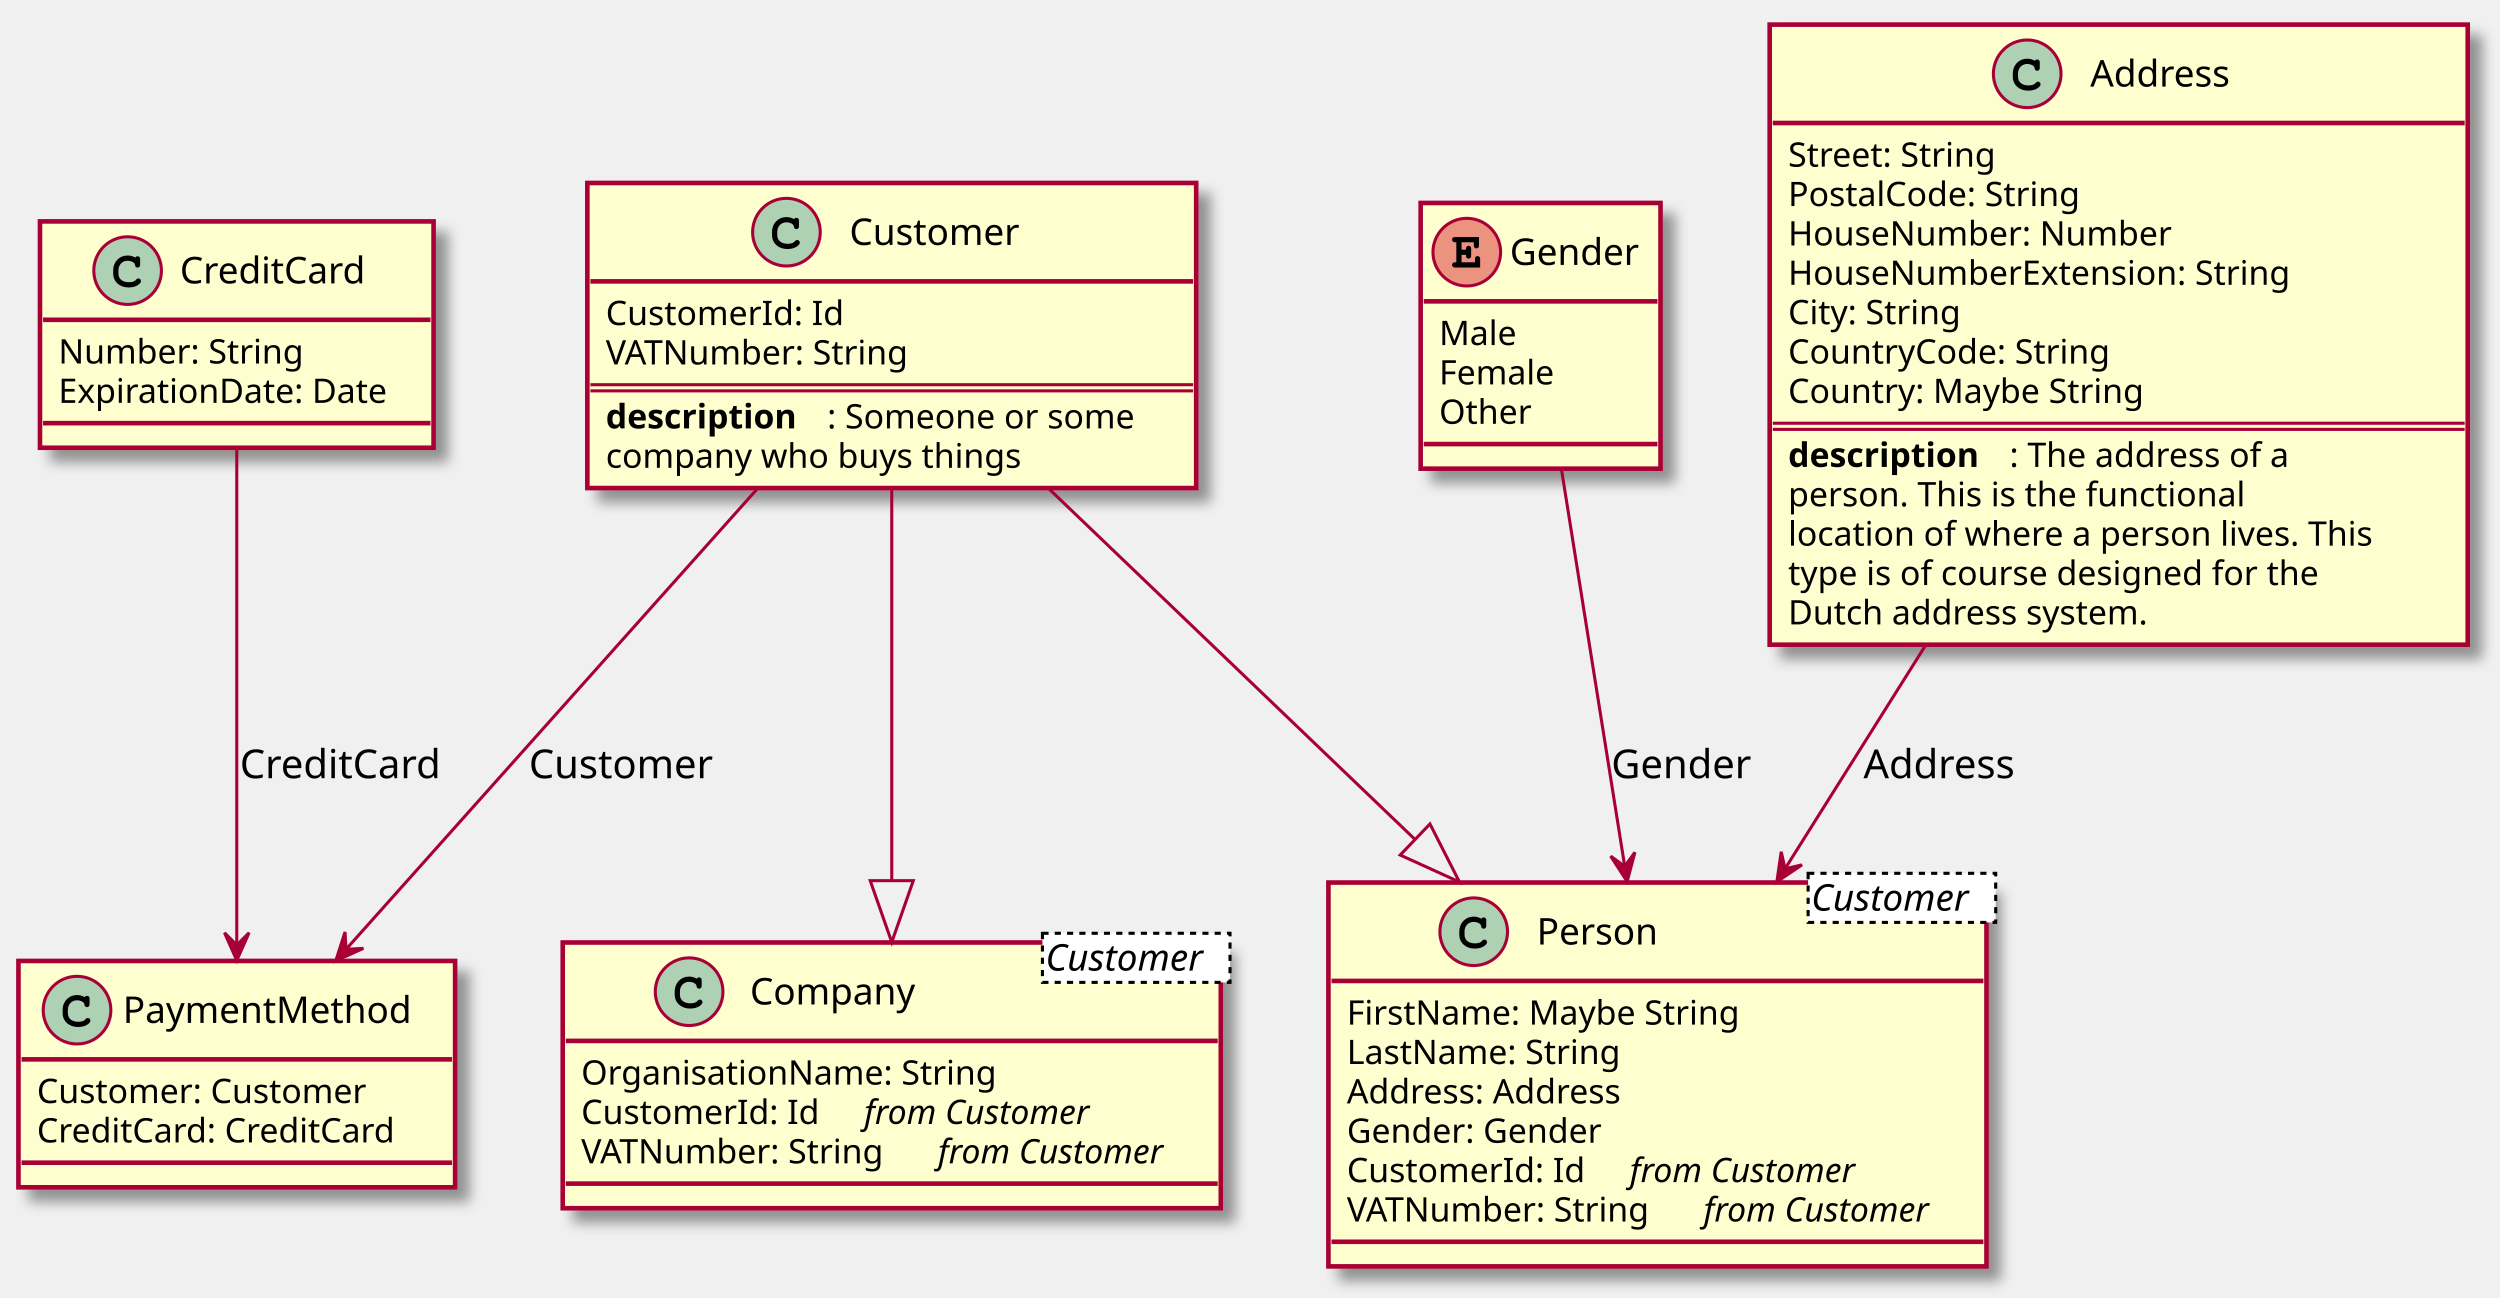
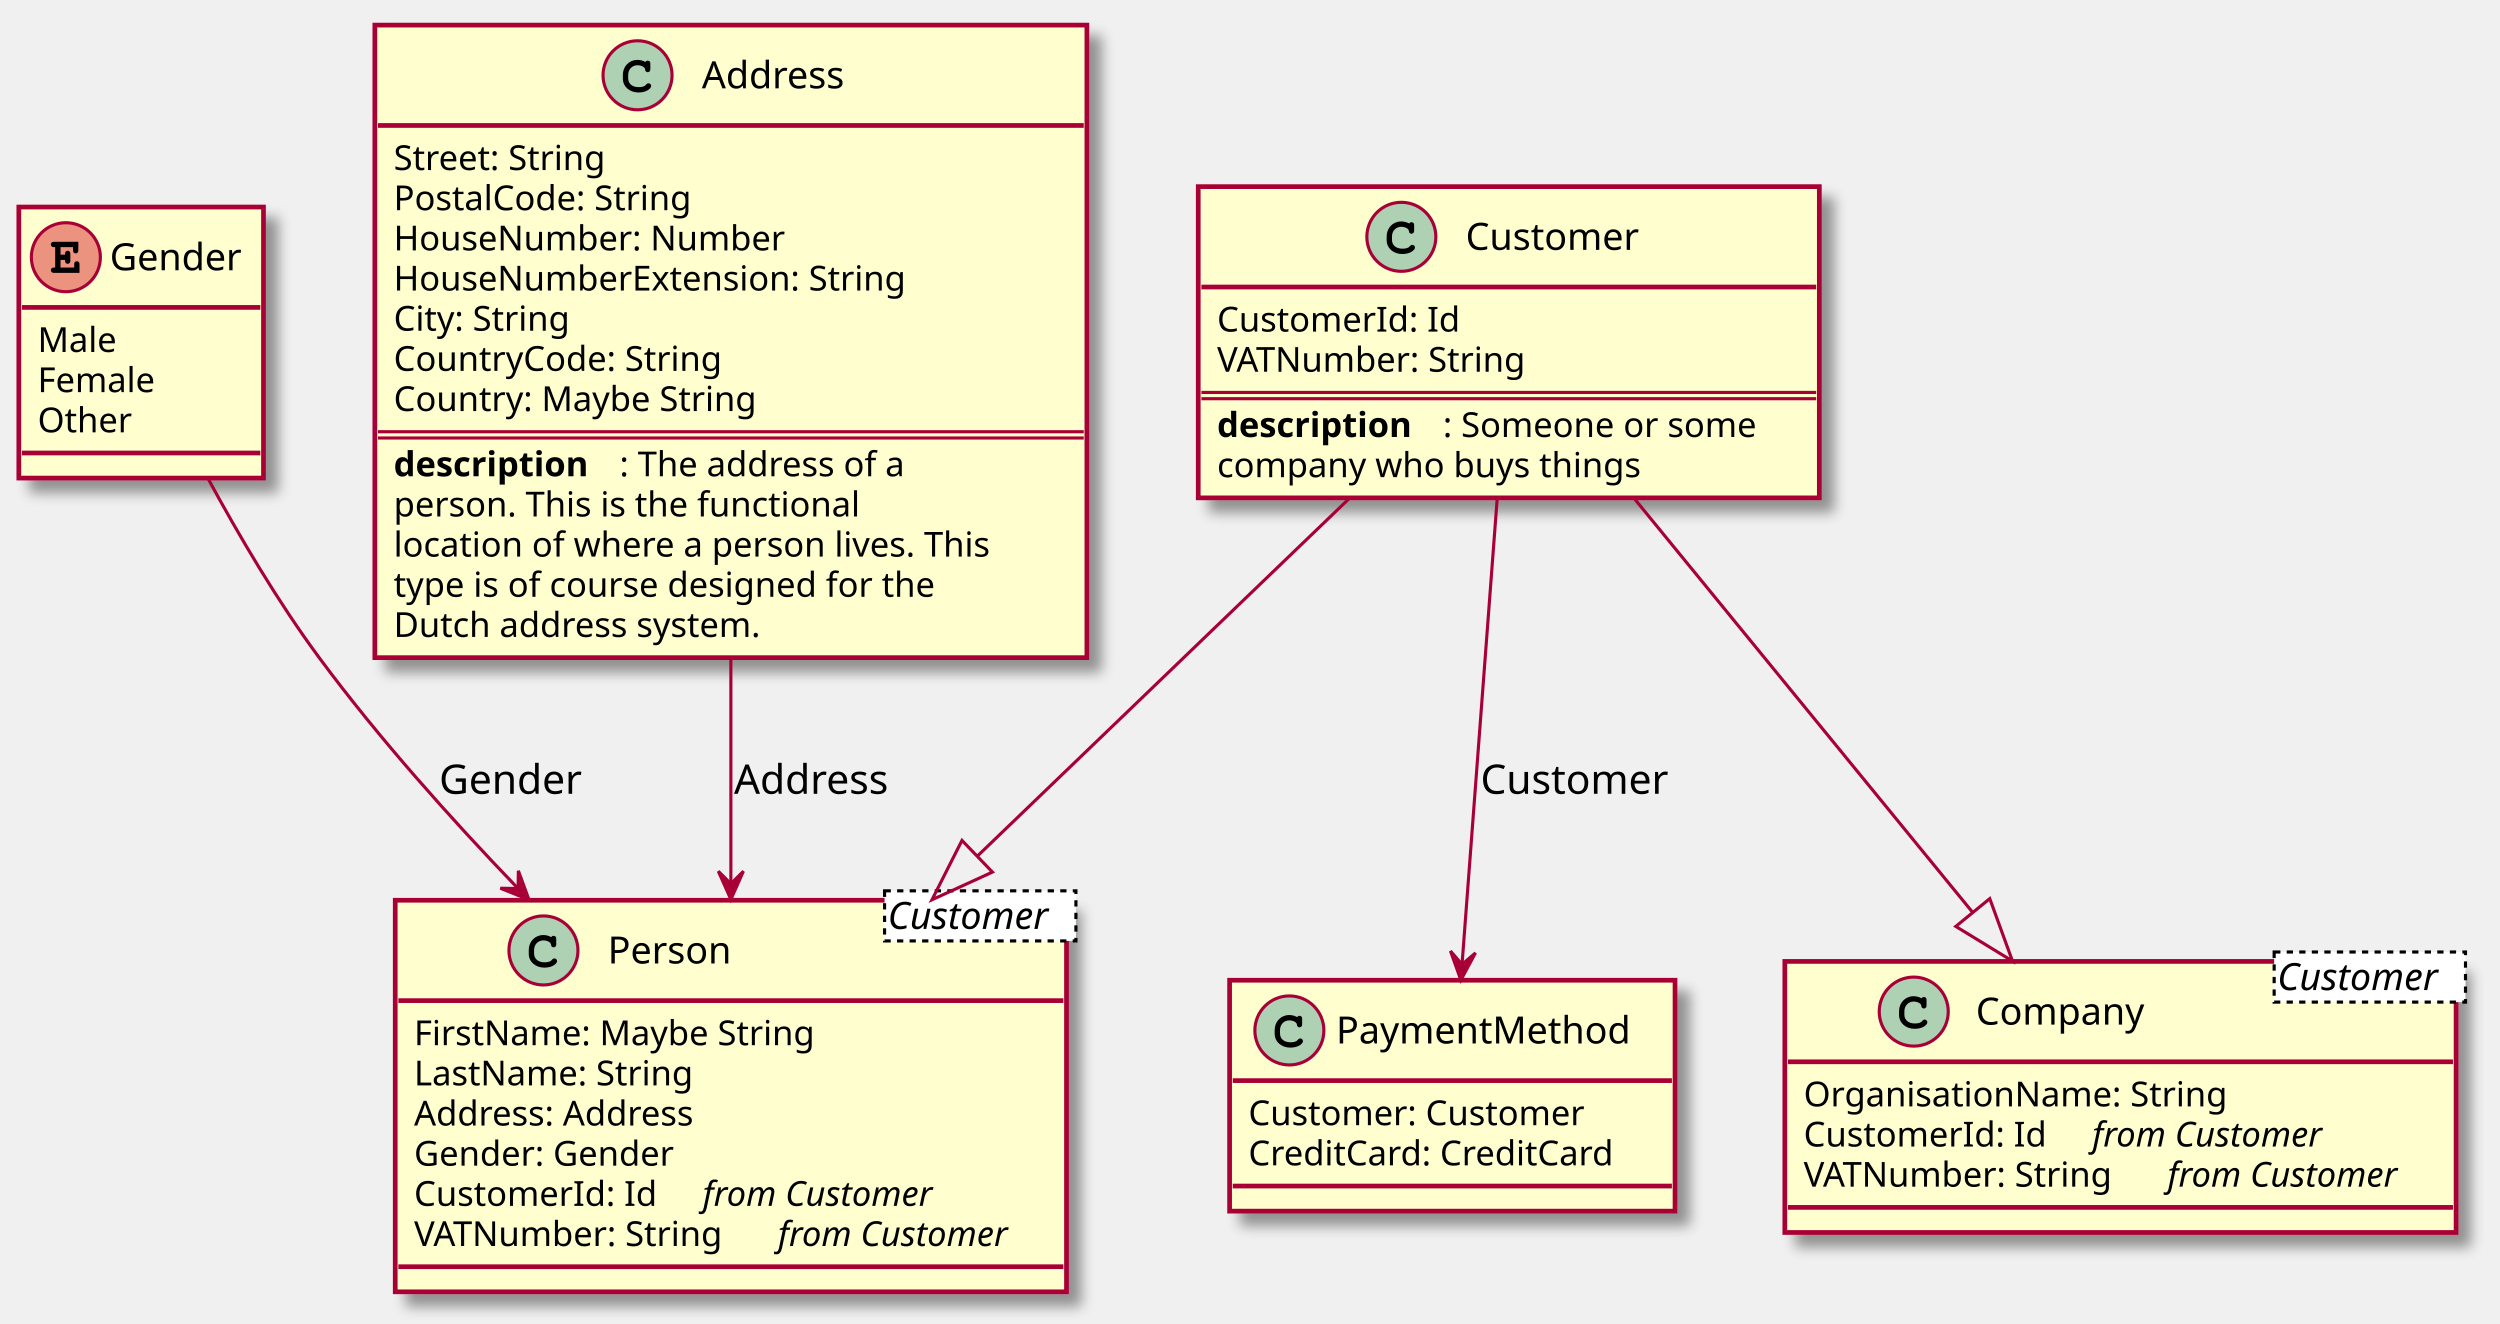
- <svg xmlns="http://www.w3.org/2000/svg" contentScriptType="application/ecmascript" contentStyleType="text/css" height="422px" preserveAspectRatio="none" style="width:813px;height:422px;" version="1.1" viewBox="0 0 813 422" width="813px" zoomAndPan="magnify">
+ <svg xmlns="http://www.w3.org/2000/svg" contentScriptType="application/ecmascript" contentStyleType="text/css" height="422px" preserveAspectRatio="none" style="width:797px;height:422px;" version="1.1" viewBox="0 0 797 422" width="797px" zoomAndPan="magnify">
  <defs>
-     <filter height="300%" id="f1x8xtgmar4hmu" width="300%" x="-1" y="-1">
+     <filter height="300%" id="fi6kofl54fwqf" width="300%" x="-1" y="-1">
      <feGaussianBlur result="blurOut" stdDeviation="2.0" />
      <feColorMatrix in="blurOut" result="blurOut2" type="matrix" values="0 0 0 0 0 0 0 0 0 0 0 0 0 0 0 0 0 0 .4 0" />
      <feOffset dx="4.0" dy="4.0" in="blurOut2" result="blurOut3" />
      <feBlend in="SourceGraphic" in2="blurOut3" mode="normal" />
    </filter>
  </defs>
  <g>
-     <rect fill="#FEFECE" filter="url(#f1x8xtgmar4hmu)" height="73.609" id="CreditCard" style="stroke: #A80036; stroke-width: 1.5;" width="128" x="13" y="72" />
-     <ellipse cx="41.5" cy="88" fill="#ADD1B2" rx="11" ry="11" style="stroke: #A80036; stroke-width: 1.0;" />
-     <path d="M43.844,83.672 L44.016,83.75 C44.234,83.438 44.438,83.344 44.734,83.344 C45.031,83.344 45.312,83.484 45.469,83.75 C45.562,83.906 45.578,84.031 45.578,84.469 L45.578,85.891 C45.578,86.312 45.547,86.5 45.438,86.656 C45.266,86.875 45,87.016 44.734,87.016 C44.516,87.016 44.281,86.906 44.141,86.766 C44,86.641 43.969,86.516 43.906,86.109 C43.812,85.703 43.641,85.484 43.156,85.203 C42.688,84.953 42.078,84.797 41.5,84.797 C39.766,84.797 38.516,86.109 38.516,87.891 L38.516,88.984 C38.516,90.688 39.812,91.781 41.859,91.781 C42.625,91.781 43.312,91.656 43.734,91.391 C43.922,91.297 43.922,91.297 44.375,90.812 C44.562,90.625 44.766,90.547 44.984,90.547 C45.453,90.547 45.844,90.938 45.844,91.391 C45.844,91.781 45.516,92.234 44.938,92.641 C44.188,93.188 43.031,93.484 41.812,93.484 C38.922,93.484 36.812,91.594 36.812,89.016 L36.812,87.891 C36.812,85.172 38.812,83.094 41.438,83.094 C42.312,83.094 42.906,83.234 43.844,83.672 Z " />
-     <text fill="#000000" font-family="sans-serif" font-size="12" lengthAdjust="spacingAndGlyphs" textLength="66" x="58.5" y="92.154">CreditCard</text>
-     <line style="stroke: #A80036; stroke-width: 1.5;" x1="14" x2="140" y1="104" y2="104" />
-     <text fill="#000000" font-family="sans-serif" font-size="11" lengthAdjust="spacingAndGlyphs" textLength="87" x="19" y="118.21">Number: String</text>
-     <text fill="#000000" font-family="sans-serif" font-size="11" lengthAdjust="spacingAndGlyphs" textLength="116" x="19" y="131.015">ExpirationDate: Date</text>
-     <line style="stroke: #A80036; stroke-width: 1.5;" x1="14" x2="140" y1="137.609" y2="137.609" />
-     <rect fill="#FEFECE" filter="url(#f1x8xtgmar4hmu)" height="86.414" id="Gender" style="stroke: #A80036; stroke-width: 1.5;" width="78" x="462" y="66" />
-     <ellipse cx="477" cy="82" fill="#EB937F" rx="11" ry="11" style="stroke: #A80036; stroke-width: 1.0;" />
-     <path d="M475.297,82.875 L475.297,85.297 L479.656,85.297 L479.656,84.422 C479.656,83.938 479.688,83.797 479.797,83.641 C479.969,83.391 480.234,83.281 480.5,83.281 C480.781,83.281 481.062,83.438 481.234,83.688 C481.312,83.844 481.344,83.984 481.344,84.422 L481.344,87 L473.344,87 C472.953,87 472.719,86.953 472.578,86.828 C472.359,86.672 472.219,86.422 472.219,86.156 C472.219,85.859 472.375,85.594 472.625,85.422 C472.781,85.312 472.938,85.297 473.344,85.297 L473.594,85.297 L473.594,78.781 L473.344,78.781 C472.922,78.781 472.734,78.75 472.578,78.641 C472.359,78.469 472.219,78.219 472.219,77.938 C472.219,77.656 472.375,77.359 472.625,77.203 C472.781,77.109 472.906,77.094 473.344,77.094 L480.969,77.094 L480.969,79.641 C480.969,80.109 480.938,80.25 480.828,80.422 C480.656,80.641 480.391,80.781 480.125,80.781 C479.844,80.781 479.562,80.625 479.391,80.375 C479.312,80.219 479.281,80.047 479.281,79.641 L479.281,78.781 L475.297,78.781 L475.297,81.188 L476.75,81.188 L476.75,81.062 C476.75,80.609 476.781,80.453 476.891,80.281 C477.062,80.062 477.328,79.922 477.578,79.922 C478.031,79.922 478.344,80.234 478.406,80.703 C478.422,80.859 478.422,80.906 478.422,81.062 L478.422,82.984 C478.422,83.438 478.391,83.594 478.266,83.75 C478.109,83.969 477.844,84.109 477.594,84.109 C477.297,84.109 477.016,83.953 476.859,83.703 C476.781,83.547 476.75,83.391 476.75,82.984 L476.75,82.875 Z " />
-     <text fill="#000000" font-family="sans-serif" font-size="12" lengthAdjust="spacingAndGlyphs" textLength="46" x="491" y="86.154">Gender</text>
-     <line style="stroke: #A80036; stroke-width: 1.5;" x1="463" x2="539" y1="98" y2="98" />
-     <text fill="#000000" font-family="sans-serif" font-size="11" lengthAdjust="spacingAndGlyphs" textLength="26" x="468" y="112.21">Male</text>
-     <text fill="#000000" font-family="sans-serif" font-size="11" lengthAdjust="spacingAndGlyphs" textLength="41" x="468" y="125.015">Female</text>
-     <text fill="#000000" font-family="sans-serif" font-size="11" lengthAdjust="spacingAndGlyphs" textLength="32" x="468" y="137.82">Other</text>
-     <line style="stroke: #A80036; stroke-width: 1.5;" x1="463" x2="539" y1="144.414" y2="144.414" />
-     <rect fill="#FEFECE" filter="url(#f1x8xtgmar4hmu)" height="201.656" id="Address" style="stroke: #A80036; stroke-width: 1.5;" width="227" x="575.5" y="8" />
-     <ellipse cx="659.25" cy="24" fill="#ADD1B2" rx="11" ry="11" style="stroke: #A80036; stroke-width: 1.0;" />
-     <path d="M661.594,19.672 L661.766,19.75 C661.984,19.438 662.188,19.344 662.484,19.344 C662.781,19.344 663.062,19.484 663.219,19.75 C663.312,19.906 663.328,20.031 663.328,20.469 L663.328,21.891 C663.328,22.312 663.297,22.5 663.188,22.656 C663.016,22.875 662.75,23.016 662.484,23.016 C662.266,23.016 662.031,22.906 661.891,22.766 C661.75,22.641 661.719,22.516 661.656,22.109 C661.562,21.703 661.391,21.484 660.906,21.203 C660.438,20.953 659.828,20.797 659.25,20.797 C657.516,20.797 656.266,22.109 656.266,23.891 L656.266,24.984 C656.266,26.688 657.562,27.781 659.609,27.781 C660.375,27.781 661.062,27.656 661.484,27.391 C661.672,27.297 661.672,27.297 662.125,26.812 C662.312,26.625 662.516,26.547 662.734,26.547 C663.203,26.547 663.594,26.938 663.594,27.391 C663.594,27.781 663.266,28.234 662.688,28.641 C661.938,29.188 660.781,29.484 659.562,29.484 C656.672,29.484 654.562,27.594 654.562,25.016 L654.562,23.891 C654.562,21.172 656.562,19.094 659.188,19.094 C660.062,19.094 660.656,19.234 661.594,19.672 Z " />
-     <text fill="#000000" font-family="sans-serif" font-size="12" lengthAdjust="spacingAndGlyphs" textLength="51" x="679.75" y="28.154">Address</text>
-     <line style="stroke: #A80036; stroke-width: 1.5;" x1="576.5" x2="801.5" y1="40" y2="40" />
-     <text fill="#000000" font-family="sans-serif" font-size="11" lengthAdjust="spacingAndGlyphs" textLength="77" x="581.5" y="54.21">Street: String</text>
-     <text fill="#000000" font-family="sans-serif" font-size="11" lengthAdjust="spacingAndGlyphs" textLength="106" x="581.5" y="67.015">PostalCode: String</text>
-     <text fill="#000000" font-family="sans-serif" font-size="11" lengthAdjust="spacingAndGlyphs" textLength="134" x="581.5" y="79.82">HouseNumber: Number</text>
-     <text fill="#000000" font-family="sans-serif" font-size="11" lengthAdjust="spacingAndGlyphs" textLength="178" x="581.5" y="92.624">HouseNumberExtension: String</text>
-     <text fill="#000000" font-family="sans-serif" font-size="11" lengthAdjust="spacingAndGlyphs" textLength="63" x="581.5" y="105.429">City: String</text>
-     <text fill="#000000" font-family="sans-serif" font-size="11" lengthAdjust="spacingAndGlyphs" textLength="115" x="581.5" y="118.234">CountryCode: String</text>
-     <text fill="#000000" font-family="sans-serif" font-size="11" lengthAdjust="spacingAndGlyphs" textLength="126" x="581.5" y="131.039">Country: Maybe String</text>
-     <line style="stroke: #A80036; stroke-width: 1.0;" x1="576.5" x2="801.5" y1="137.633" y2="137.633" />
-     <line style="stroke: #A80036; stroke-width: 1.0;" x1="576.5" x2="801.5" y1="139.633" y2="139.633" />
-     <text fill="#000000" font-family="sans-serif" font-size="11" font-weight="bold" lengthAdjust="spacingAndGlyphs" textLength="72" x="581.5" y="151.843">description</text>
-     <text fill="#000000" font-family="sans-serif" font-size="11" lengthAdjust="spacingAndGlyphs" textLength="106" x="653.5" y="151.843">: The address of a</text>
-     <text fill="#000000" font-family="sans-serif" font-size="11" lengthAdjust="spacingAndGlyphs" textLength="167" x="581.5" y="164.648">person. This is the functional</text>
-     <text fill="#000000" font-family="sans-serif" font-size="11" lengthAdjust="spacingAndGlyphs" textLength="215" x="581.5" y="177.453">location of where a person lives. This</text>
-     <text fill="#000000" font-family="sans-serif" font-size="11" lengthAdjust="spacingAndGlyphs" textLength="194" x="581.5" y="190.257">type is of course designed for the</text>
-     <text fill="#000000" font-family="sans-serif" font-size="11" lengthAdjust="spacingAndGlyphs" textLength="133" x="581.5" y="203.062">Dutch address system.</text>
-     <rect fill="#FEFECE" filter="url(#f1x8xtgmar4hmu)" height="124.828" id="Person" style="stroke: #A80036; stroke-width: 1.5;" width="214" x="432" y="287" />
-     <ellipse cx="479.25" cy="303" fill="#ADD1B2" rx="11" ry="11" style="stroke: #A80036; stroke-width: 1.0;" />
-     <path d="M481.594,298.672 L481.766,298.75 C481.984,298.438 482.188,298.344 482.484,298.344 C482.781,298.344 483.062,298.484 483.219,298.75 C483.312,298.906 483.328,299.031 483.328,299.469 L483.328,300.891 C483.328,301.312 483.297,301.5 483.188,301.656 C483.016,301.875 482.75,302.016 482.484,302.016 C482.266,302.016 482.031,301.906 481.891,301.766 C481.75,301.641 481.719,301.516 481.656,301.109 C481.562,300.703 481.391,300.484 480.906,300.203 C480.438,299.953 479.828,299.797 479.25,299.797 C477.516,299.797 476.266,301.109 476.266,302.891 L476.266,303.984 C476.266,305.688 477.562,306.781 479.609,306.781 C480.375,306.781 481.062,306.656 481.484,306.391 C481.672,306.297 481.672,306.297 482.125,305.812 C482.312,305.625 482.516,305.547 482.734,305.547 C483.203,305.547 483.594,305.938 483.594,306.391 C483.594,306.781 483.266,307.234 482.688,307.641 C481.938,308.188 480.781,308.484 479.562,308.484 C476.672,308.484 474.562,306.594 474.562,304.016 L474.562,302.891 C474.562,300.172 476.562,298.094 479.188,298.094 C480.062,298.094 480.656,298.234 481.594,298.672 Z " />
-     <text fill="#000000" font-family="sans-serif" font-size="12" lengthAdjust="spacingAndGlyphs" textLength="44" x="499.75" y="307.154">Person</text>
-     <rect fill="#FFFFFF" height="15.969" style="stroke: #000000; stroke-width: 1.0; stroke-dasharray: 2.0,2.0;" width="61" x="588" y="284" />
-     <text fill="#000000" font-family="sans-serif" font-size="12" font-style="italic" lengthAdjust="spacingAndGlyphs" textLength="59" x="589" y="296.139">Customer</text>
-     <line style="stroke: #A80036; stroke-width: 1.5;" x1="433" x2="645" y1="319" y2="319" />
-     <text fill="#000000" font-family="sans-serif" font-size="11" lengthAdjust="spacingAndGlyphs" textLength="140" x="438" y="333.21">FirstName: Maybe String</text>
-     <text fill="#000000" font-family="sans-serif" font-size="11" lengthAdjust="spacingAndGlyphs" textLength="99" x="438" y="346.015">LastName: String</text>
-     <text fill="#000000" font-family="sans-serif" font-size="11" lengthAdjust="spacingAndGlyphs" textLength="102" x="438" y="358.82">Address: Address</text>
-     <text fill="#000000" font-family="sans-serif" font-size="11" lengthAdjust="spacingAndGlyphs" textLength="92" x="438" y="371.625">Gender: Gender</text>
-     <text fill="#000000" font-family="sans-serif" font-size="11" lengthAdjust="spacingAndGlyphs" textLength="84" x="438" y="384.429">CustomerId: Id</text>
-     <text fill="#000000" font-family="sans-serif" font-size="11" font-style="italic" lengthAdjust="spacingAndGlyphs" textLength="86" x="530" y="384.429">from Customer</text>
-     <text fill="#000000" font-family="sans-serif" font-size="11" lengthAdjust="spacingAndGlyphs" textLength="108" x="438" y="397.234">VATNumber: String</text>
-     <text fill="#000000" font-family="sans-serif" font-size="11" font-style="italic" lengthAdjust="spacingAndGlyphs" textLength="86" x="554" y="397.234">from Customer</text>
-     <line style="stroke: #A80036; stroke-width: 1.5;" x1="433" x2="645" y1="403.828" y2="403.828" />
-     <rect fill="#FEFECE" filter="url(#f1x8xtgmar4hmu)" height="99.219" id="Customer" style="stroke: #A80036; stroke-width: 1.5;" width="198" x="191" y="59.5" />
-     <ellipse cx="255.75" cy="75.5" fill="#ADD1B2" rx="11" ry="11" style="stroke: #A80036; stroke-width: 1.0;" />
-     <path d="M258.094,71.172 L258.266,71.25 C258.484,70.938 258.688,70.844 258.984,70.844 C259.281,70.844 259.562,70.984 259.719,71.25 C259.812,71.406 259.828,71.531 259.828,71.969 L259.828,73.391 C259.828,73.812 259.797,74 259.688,74.156 C259.516,74.375 259.25,74.516 258.984,74.516 C258.766,74.516 258.531,74.406 258.391,74.266 C258.25,74.141 258.219,74.016 258.156,73.609 C258.062,73.203 257.891,72.984 257.406,72.703 C256.938,72.453 256.328,72.297 255.75,72.297 C254.016,72.297 252.766,73.609 252.766,75.391 L252.766,76.484 C252.766,78.188 254.062,79.281 256.109,79.281 C256.875,79.281 257.562,79.156 257.984,78.891 C258.172,78.797 258.172,78.797 258.625,78.312 C258.812,78.125 259.016,78.047 259.234,78.047 C259.703,78.047 260.094,78.438 260.094,78.891 C260.094,79.281 259.766,79.734 259.188,80.141 C258.438,80.688 257.281,80.984 256.062,80.984 C253.172,80.984 251.062,79.094 251.062,76.516 L251.062,75.391 C251.062,72.672 253.062,70.594 255.688,70.594 C256.562,70.594 257.156,70.734 258.094,71.172 Z " />
-     <text fill="#000000" font-family="sans-serif" font-size="12" lengthAdjust="spacingAndGlyphs" textLength="60" x="276.25" y="79.654">Customer</text>
-     <line style="stroke: #A80036; stroke-width: 1.5;" x1="192" x2="388" y1="91.5" y2="91.5" />
-     <text fill="#000000" font-family="sans-serif" font-size="11" lengthAdjust="spacingAndGlyphs" textLength="84" x="197" y="105.71">CustomerId: Id</text>
-     <text fill="#000000" font-family="sans-serif" font-size="11" lengthAdjust="spacingAndGlyphs" textLength="108" x="197" y="118.515">VATNumber: String</text>
-     <line style="stroke: #A80036; stroke-width: 1.0;" x1="192" x2="388" y1="125.109" y2="125.109" />
-     <line style="stroke: #A80036; stroke-width: 1.0;" x1="192" x2="388" y1="127.109" y2="127.109" />
-     <text fill="#000000" font-family="sans-serif" font-size="11" font-weight="bold" lengthAdjust="spacingAndGlyphs" textLength="72" x="197" y="139.32">description</text>
-     <text fill="#000000" font-family="sans-serif" font-size="11" lengthAdjust="spacingAndGlyphs" textLength="114" x="269" y="139.32">: Someone or some</text>
-     <text fill="#000000" font-family="sans-serif" font-size="11" lengthAdjust="spacingAndGlyphs" textLength="148" x="197" y="152.125">company who buys things</text>
-     <rect fill="#FEFECE" filter="url(#f1x8xtgmar4hmu)" height="73.609" id="PaymentMethod" style="stroke: #A80036; stroke-width: 1.5;" width="142" x="6" y="312.5" />
-     <ellipse cx="25.05" cy="328.5" fill="#ADD1B2" rx="11" ry="11" style="stroke: #A80036; stroke-width: 1.0;" />
-     <path d="M27.394,324.172 L27.566,324.25 C27.784,323.938 27.988,323.844 28.284,323.844 C28.581,323.844 28.863,323.984 29.019,324.25 C29.113,324.406 29.128,324.531 29.128,324.969 L29.128,326.391 C29.128,326.812 29.097,327 28.988,327.156 C28.816,327.375 28.55,327.516 28.284,327.516 C28.066,327.516 27.831,327.406 27.691,327.266 C27.55,327.141 27.519,327.016 27.456,326.609 C27.363,326.203 27.191,325.984 26.706,325.703 C26.238,325.453 25.628,325.297 25.05,325.297 C23.316,325.297 22.066,326.609 22.066,328.391 L22.066,329.484 C22.066,331.188 23.363,332.281 25.409,332.281 C26.175,332.281 26.863,332.156 27.284,331.891 C27.472,331.797 27.472,331.797 27.925,331.312 C28.113,331.125 28.316,331.047 28.534,331.047 C29.003,331.047 29.394,331.438 29.394,331.891 C29.394,332.281 29.066,332.734 28.488,333.141 C27.738,333.688 26.581,333.984 25.363,333.984 C22.472,333.984 20.363,332.094 20.363,329.516 L20.363,328.391 C20.363,325.672 22.363,323.594 24.988,323.594 C25.863,323.594 26.456,323.734 27.394,324.172 Z " />
-     <text fill="#000000" font-family="sans-serif" font-size="12" lengthAdjust="spacingAndGlyphs" textLength="101" x="39.95" y="332.654">PaymentMethod</text>
-     <line style="stroke: #A80036; stroke-width: 1.5;" x1="7" x2="147" y1="344.5" y2="344.5" />
-     <text fill="#000000" font-family="sans-serif" font-size="11" lengthAdjust="spacingAndGlyphs" textLength="120" x="12" y="358.71">Customer: Customer</text>
-     <text fill="#000000" font-family="sans-serif" font-size="11" lengthAdjust="spacingAndGlyphs" textLength="130" x="12" y="371.515">CreditCard: CreditCard</text>
-     <line style="stroke: #A80036; stroke-width: 1.5;" x1="7" x2="147" y1="378.109" y2="378.109" />
-     <rect fill="#FEFECE" filter="url(#f1x8xtgmar4hmu)" height="86.414" id="Company" style="stroke: #A80036; stroke-width: 1.5;" width="214" x="183" y="306.5" />
-     <ellipse cx="224.1" cy="322.5" fill="#ADD1B2" rx="11" ry="11" style="stroke: #A80036; stroke-width: 1.0;" />
-     <path d="M226.444,318.172 L226.616,318.25 C226.834,317.938 227.037,317.844 227.334,317.844 C227.631,317.844 227.912,317.984 228.069,318.25 C228.162,318.406 228.178,318.531 228.178,318.969 L228.178,320.391 C228.178,320.812 228.147,321 228.037,321.156 C227.866,321.375 227.6,321.516 227.334,321.516 C227.116,321.516 226.881,321.406 226.741,321.266 C226.6,321.141 226.569,321.016 226.506,320.609 C226.412,320.203 226.241,319.984 225.756,319.703 C225.287,319.453 224.678,319.297 224.1,319.297 C222.366,319.297 221.116,320.609 221.116,322.391 L221.116,323.484 C221.116,325.188 222.412,326.281 224.459,326.281 C225.225,326.281 225.912,326.156 226.334,325.891 C226.522,325.797 226.522,325.797 226.975,325.312 C227.162,325.125 227.366,325.047 227.584,325.047 C228.053,325.047 228.444,325.438 228.444,325.891 C228.444,326.281 228.116,326.734 227.537,327.141 C226.787,327.688 225.631,327.984 224.412,327.984 C221.522,327.984 219.412,326.094 219.412,323.516 L219.412,322.391 C219.412,319.672 221.412,317.594 224.037,317.594 C224.912,317.594 225.506,317.734 226.444,318.172 Z " />
-     <text fill="#000000" font-family="sans-serif" font-size="12" lengthAdjust="spacingAndGlyphs" textLength="57" x="243.9" y="326.654">Company</text>
-     <rect fill="#FFFFFF" height="15.969" style="stroke: #000000; stroke-width: 1.0; stroke-dasharray: 2.0,2.0;" width="61" x="339" y="303.5" />
-     <text fill="#000000" font-family="sans-serif" font-size="12" font-style="italic" lengthAdjust="spacingAndGlyphs" textLength="59" x="340" y="315.639">Customer</text>
-     <line style="stroke: #A80036; stroke-width: 1.5;" x1="184" x2="396" y1="338.5" y2="338.5" />
-     <text fill="#000000" font-family="sans-serif" font-size="11" lengthAdjust="spacingAndGlyphs" textLength="148" x="189" y="352.71">OrganisationName: String</text>
-     <text fill="#000000" font-family="sans-serif" font-size="11" lengthAdjust="spacingAndGlyphs" textLength="84" x="189" y="365.515">CustomerId: Id</text>
-     <text fill="#000000" font-family="sans-serif" font-size="11" font-style="italic" lengthAdjust="spacingAndGlyphs" textLength="86" x="281" y="365.515">from Customer</text>
-     <text fill="#000000" font-family="sans-serif" font-size="11" lengthAdjust="spacingAndGlyphs" textLength="108" x="189" y="378.32">VATNumber: String</text>
-     <text fill="#000000" font-family="sans-serif" font-size="11" font-style="italic" lengthAdjust="spacingAndGlyphs" textLength="86" x="305" y="378.32">from Customer</text>
-     <line style="stroke: #A80036; stroke-width: 1.5;" x1="184" x2="396" y1="384.914" y2="384.914" />
-     <path d="M626.038,210.109 C610.705,234.489 594.683,259.965 580.625,282.316 " fill="none" id="Address-Person" style="stroke: #A80036; stroke-width: 1.0;" />
-     <polygon fill="#A80036" points="577.841,286.743,586.019,281.255,580.503,282.511,579.248,276.995,577.841,286.743" style="stroke: #A80036; stroke-width: 1.0;" />
-     <text fill="#000000" font-family="sans-serif" font-size="13" lengthAdjust="spacingAndGlyphs" textLength="52" x="606" y="253.067">Address</text>
-     <path d="M507.706,152.09 C513.419,187.943 521.729,240.102 528.351,281.661 " fill="none" id="Gender-Person" style="stroke: #A80036; stroke-width: 1.0;" />
-     <polygon fill="#A80036" points="529.149,286.674,531.683,277.157,528.362,281.736,523.782,278.416,529.149,286.674" style="stroke: #A80036; stroke-width: 1.0;" />
-     <text fill="#000000" font-family="sans-serif" font-size="13" lengthAdjust="spacingAndGlyphs" textLength="47" x="524" y="253.067">Gender</text>
-     <path d="M340.689,158.552 C374.985,191.401 420.976,235.452 460.033,272.863 " fill="none" id="Customer-Person" style="stroke: #A80036; stroke-width: 1.0;" />
-     <polygon fill="none" points="465.022,267.948,474.623,286.838,455.338,278.059,465.022,267.948" style="stroke: #A80036; stroke-width: 1.0;" />
-     <path d="M246.64,158.552 C207.165,202.752 149.577,267.235 112.697,308.529 " fill="none" id="Customer-PaymentMethod" style="stroke: #A80036; stroke-width: 1.0;" />
-     <polygon fill="#A80036" points="109.194,312.452,118.172,308.403,112.525,308.722,112.206,303.074,109.194,312.452" style="stroke: #A80036; stroke-width: 1.0;" />
-     <text fill="#000000" font-family="sans-serif" font-size="13" lengthAdjust="spacingAndGlyphs" textLength="63" x="172" y="253.067">Customer</text>
-     <path d="M77,146.223 C77,189.512 77,261.78 77,307.199 " fill="none" id="CreditCard-PaymentMethod" style="stroke: #A80036; stroke-width: 1.0;" />
-     <polygon fill="#A80036" points="77,312.328,81,303.328,77,307.328,73,303.328,77,312.328" style="stroke: #A80036; stroke-width: 1.0;" />
-     <text fill="#000000" font-family="sans-serif" font-size="13" lengthAdjust="spacingAndGlyphs" textLength="68" x="78" y="253.067">CreditCard</text>
-     <path d="M290,158.552 C290,195.38 290,246.289 290,286.133 " fill="none" id="Customer-Company" style="stroke: #A80036; stroke-width: 1.0;" />
-     <polygon fill="none" points="297,286.398,290,306.398,283,286.398,297,286.398" style="stroke: #A80036; stroke-width: 1.0;" />
+     <rect fill="#FEFECE" filter="url(#fi6kofl54fwqf)" height="86.414" id="Gender" style="stroke: #A80036; stroke-width: 1.5;" width="78" x="6" y="66" />
+     <ellipse cx="21" cy="82" fill="#EB937F" rx="11" ry="11" style="stroke: #A80036; stroke-width: 1.0;" />
+     <path d="M19.297,82.875 L19.297,85.297 L23.656,85.297 L23.656,84.422 C23.656,83.938 23.688,83.797 23.797,83.641 C23.969,83.391 24.234,83.281 24.5,83.281 C24.781,83.281 25.062,83.438 25.234,83.688 C25.312,83.844 25.344,83.984 25.344,84.422 L25.344,87 L17.344,87 C16.953,87 16.719,86.953 16.578,86.828 C16.359,86.672 16.219,86.422 16.219,86.156 C16.219,85.859 16.375,85.594 16.625,85.422 C16.781,85.312 16.938,85.297 17.344,85.297 L17.594,85.297 L17.594,78.781 L17.344,78.781 C16.922,78.781 16.734,78.75 16.578,78.641 C16.359,78.469 16.219,78.219 16.219,77.938 C16.219,77.656 16.375,77.359 16.625,77.203 C16.781,77.109 16.906,77.094 17.344,77.094 L24.969,77.094 L24.969,79.641 C24.969,80.109 24.938,80.25 24.828,80.422 C24.656,80.641 24.391,80.781 24.125,80.781 C23.844,80.781 23.562,80.625 23.391,80.375 C23.312,80.219 23.281,80.047 23.281,79.641 L23.281,78.781 L19.297,78.781 L19.297,81.188 L20.75,81.188 L20.75,81.062 C20.75,80.609 20.781,80.453 20.891,80.281 C21.062,80.062 21.328,79.922 21.578,79.922 C22.031,79.922 22.344,80.234 22.406,80.703 C22.422,80.859 22.422,80.906 22.422,81.062 L22.422,82.984 C22.422,83.438 22.391,83.594 22.266,83.75 C22.109,83.969 21.844,84.109 21.594,84.109 C21.297,84.109 21.016,83.953 20.859,83.703 C20.781,83.547 20.75,83.391 20.75,82.984 L20.75,82.875 Z " />
+     <text fill="#000000" font-family="sans-serif" font-size="12" lengthAdjust="spacingAndGlyphs" textLength="46" x="35" y="86.154">Gender</text>
+     <line style="stroke: #A80036; stroke-width: 1.5;" x1="7" x2="83" y1="98" y2="98" />
+     <text fill="#000000" font-family="sans-serif" font-size="11" lengthAdjust="spacingAndGlyphs" textLength="26" x="12" y="112.21">Male</text>
+     <text fill="#000000" font-family="sans-serif" font-size="11" lengthAdjust="spacingAndGlyphs" textLength="41" x="12" y="125.015">Female</text>
+     <text fill="#000000" font-family="sans-serif" font-size="11" lengthAdjust="spacingAndGlyphs" textLength="32" x="12" y="137.82">Other</text>
+     <line style="stroke: #A80036; stroke-width: 1.5;" x1="7" x2="83" y1="144.414" y2="144.414" />
+     <rect fill="#FEFECE" filter="url(#fi6kofl54fwqf)" height="201.656" id="Address" style="stroke: #A80036; stroke-width: 1.5;" width="227" x="119.5" y="8" />
+     <ellipse cx="203.25" cy="24" fill="#ADD1B2" rx="11" ry="11" style="stroke: #A80036; stroke-width: 1.0;" />
+     <path d="M205.594,19.672 L205.766,19.75 C205.984,19.438 206.188,19.344 206.484,19.344 C206.781,19.344 207.062,19.484 207.219,19.75 C207.312,19.906 207.328,20.031 207.328,20.469 L207.328,21.891 C207.328,22.312 207.297,22.5 207.188,22.656 C207.016,22.875 206.75,23.016 206.484,23.016 C206.266,23.016 206.031,22.906 205.891,22.766 C205.75,22.641 205.719,22.516 205.656,22.109 C205.562,21.703 205.391,21.484 204.906,21.203 C204.438,20.953 203.828,20.797 203.25,20.797 C201.516,20.797 200.266,22.109 200.266,23.891 L200.266,24.984 C200.266,26.688 201.562,27.781 203.609,27.781 C204.375,27.781 205.062,27.656 205.484,27.391 C205.672,27.297 205.672,27.297 206.125,26.812 C206.312,26.625 206.516,26.547 206.734,26.547 C207.203,26.547 207.594,26.938 207.594,27.391 C207.594,27.781 207.266,28.234 206.688,28.641 C205.938,29.188 204.781,29.484 203.562,29.484 C200.672,29.484 198.562,27.594 198.562,25.016 L198.562,23.891 C198.562,21.172 200.562,19.094 203.188,19.094 C204.062,19.094 204.656,19.234 205.594,19.672 Z " />
+     <text fill="#000000" font-family="sans-serif" font-size="12" lengthAdjust="spacingAndGlyphs" textLength="51" x="223.75" y="28.154">Address</text>
+     <line style="stroke: #A80036; stroke-width: 1.5;" x1="120.5" x2="345.5" y1="40" y2="40" />
+     <text fill="#000000" font-family="sans-serif" font-size="11" lengthAdjust="spacingAndGlyphs" textLength="77" x="125.5" y="54.21">Street: String</text>
+     <text fill="#000000" font-family="sans-serif" font-size="11" lengthAdjust="spacingAndGlyphs" textLength="106" x="125.5" y="67.015">PostalCode: String</text>
+     <text fill="#000000" font-family="sans-serif" font-size="11" lengthAdjust="spacingAndGlyphs" textLength="134" x="125.5" y="79.82">HouseNumber: Number</text>
+     <text fill="#000000" font-family="sans-serif" font-size="11" lengthAdjust="spacingAndGlyphs" textLength="178" x="125.5" y="92.624">HouseNumberExtension: String</text>
+     <text fill="#000000" font-family="sans-serif" font-size="11" lengthAdjust="spacingAndGlyphs" textLength="63" x="125.5" y="105.429">City: String</text>
+     <text fill="#000000" font-family="sans-serif" font-size="11" lengthAdjust="spacingAndGlyphs" textLength="115" x="125.5" y="118.234">CountryCode: String</text>
+     <text fill="#000000" font-family="sans-serif" font-size="11" lengthAdjust="spacingAndGlyphs" textLength="126" x="125.5" y="131.039">Country: Maybe String</text>
+     <line style="stroke: #A80036; stroke-width: 1.0;" x1="120.5" x2="345.5" y1="137.633" y2="137.633" />
+     <line style="stroke: #A80036; stroke-width: 1.0;" x1="120.5" x2="345.5" y1="139.633" y2="139.633" />
+     <text fill="#000000" font-family="sans-serif" font-size="11" font-weight="bold" lengthAdjust="spacingAndGlyphs" textLength="72" x="125.5" y="151.843">description</text>
+     <text fill="#000000" font-family="sans-serif" font-size="11" lengthAdjust="spacingAndGlyphs" textLength="106" x="197.5" y="151.843">: The address of a</text>
+     <text fill="#000000" font-family="sans-serif" font-size="11" lengthAdjust="spacingAndGlyphs" textLength="167" x="125.5" y="164.648">person. This is the functional</text>
+     <text fill="#000000" font-family="sans-serif" font-size="11" lengthAdjust="spacingAndGlyphs" textLength="215" x="125.5" y="177.453">location of where a person lives. This</text>
+     <text fill="#000000" font-family="sans-serif" font-size="11" lengthAdjust="spacingAndGlyphs" textLength="194" x="125.5" y="190.257">type is of course designed for the</text>
+     <text fill="#000000" font-family="sans-serif" font-size="11" lengthAdjust="spacingAndGlyphs" textLength="133" x="125.5" y="203.062">Dutch address system.</text>
+     <rect fill="#FEFECE" filter="url(#fi6kofl54fwqf)" height="124.828" id="Person" style="stroke: #A80036; stroke-width: 1.5;" width="214" x="126" y="287" />
+     <ellipse cx="173.25" cy="303" fill="#ADD1B2" rx="11" ry="11" style="stroke: #A80036; stroke-width: 1.0;" />
+     <path d="M175.594,298.672 L175.766,298.75 C175.984,298.438 176.188,298.344 176.484,298.344 C176.781,298.344 177.062,298.484 177.219,298.75 C177.312,298.906 177.328,299.031 177.328,299.469 L177.328,300.891 C177.328,301.312 177.297,301.5 177.188,301.656 C177.016,301.875 176.75,302.016 176.484,302.016 C176.266,302.016 176.031,301.906 175.891,301.766 C175.75,301.641 175.719,301.516 175.656,301.109 C175.562,300.703 175.391,300.484 174.906,300.203 C174.438,299.953 173.828,299.797 173.25,299.797 C171.516,299.797 170.266,301.109 170.266,302.891 L170.266,303.984 C170.266,305.688 171.562,306.781 173.609,306.781 C174.375,306.781 175.062,306.656 175.484,306.391 C175.672,306.297 175.672,306.297 176.125,305.812 C176.312,305.625 176.516,305.547 176.734,305.547 C177.203,305.547 177.594,305.938 177.594,306.391 C177.594,306.781 177.266,307.234 176.688,307.641 C175.938,308.188 174.781,308.484 173.562,308.484 C170.672,308.484 168.562,306.594 168.562,304.016 L168.562,302.891 C168.562,300.172 170.562,298.094 173.188,298.094 C174.062,298.094 174.656,298.234 175.594,298.672 Z " />
+     <text fill="#000000" font-family="sans-serif" font-size="12" lengthAdjust="spacingAndGlyphs" textLength="44" x="193.75" y="307.154">Person</text>
+     <rect fill="#FFFFFF" height="15.969" style="stroke: #000000; stroke-width: 1.0; stroke-dasharray: 2.0,2.0;" width="61" x="282" y="284" />
+     <text fill="#000000" font-family="sans-serif" font-size="12" font-style="italic" lengthAdjust="spacingAndGlyphs" textLength="59" x="283" y="296.139">Customer</text>
+     <line style="stroke: #A80036; stroke-width: 1.5;" x1="127" x2="339" y1="319" y2="319" />
+     <text fill="#000000" font-family="sans-serif" font-size="11" lengthAdjust="spacingAndGlyphs" textLength="140" x="132" y="333.21">FirstName: Maybe String</text>
+     <text fill="#000000" font-family="sans-serif" font-size="11" lengthAdjust="spacingAndGlyphs" textLength="99" x="132" y="346.015">LastName: String</text>
+     <text fill="#000000" font-family="sans-serif" font-size="11" lengthAdjust="spacingAndGlyphs" textLength="102" x="132" y="358.82">Address: Address</text>
+     <text fill="#000000" font-family="sans-serif" font-size="11" lengthAdjust="spacingAndGlyphs" textLength="92" x="132" y="371.625">Gender: Gender</text>
+     <text fill="#000000" font-family="sans-serif" font-size="11" lengthAdjust="spacingAndGlyphs" textLength="84" x="132" y="384.429">CustomerId: Id</text>
+     <text fill="#000000" font-family="sans-serif" font-size="11" font-style="italic" lengthAdjust="spacingAndGlyphs" textLength="86" x="224" y="384.429">from Customer</text>
+     <text fill="#000000" font-family="sans-serif" font-size="11" lengthAdjust="spacingAndGlyphs" textLength="108" x="132" y="397.234">VATNumber: String</text>
+     <text fill="#000000" font-family="sans-serif" font-size="11" font-style="italic" lengthAdjust="spacingAndGlyphs" textLength="86" x="248" y="397.234">from Customer</text>
+     <line style="stroke: #A80036; stroke-width: 1.5;" x1="127" x2="339" y1="403.828" y2="403.828" />
+     <rect fill="#FEFECE" filter="url(#fi6kofl54fwqf)" height="99.219" id="Customer" style="stroke: #A80036; stroke-width: 1.5;" width="198" x="382" y="59.5" />
+     <ellipse cx="446.75" cy="75.5" fill="#ADD1B2" rx="11" ry="11" style="stroke: #A80036; stroke-width: 1.0;" />
+     <path d="M449.094,71.172 L449.266,71.25 C449.484,70.938 449.688,70.844 449.984,70.844 C450.281,70.844 450.562,70.984 450.719,71.25 C450.812,71.406 450.828,71.531 450.828,71.969 L450.828,73.391 C450.828,73.812 450.797,74 450.688,74.156 C450.516,74.375 450.25,74.516 449.984,74.516 C449.766,74.516 449.531,74.406 449.391,74.266 C449.25,74.141 449.219,74.016 449.156,73.609 C449.062,73.203 448.891,72.984 448.406,72.703 C447.938,72.453 447.328,72.297 446.75,72.297 C445.016,72.297 443.766,73.609 443.766,75.391 L443.766,76.484 C443.766,78.188 445.062,79.281 447.109,79.281 C447.875,79.281 448.562,79.156 448.984,78.891 C449.172,78.797 449.172,78.797 449.625,78.312 C449.812,78.125 450.016,78.047 450.234,78.047 C450.703,78.047 451.094,78.438 451.094,78.891 C451.094,79.281 450.766,79.734 450.188,80.141 C449.438,80.688 448.281,80.984 447.062,80.984 C444.172,80.984 442.062,79.094 442.062,76.516 L442.062,75.391 C442.062,72.672 444.062,70.594 446.688,70.594 C447.562,70.594 448.156,70.734 449.094,71.172 Z " />
+     <text fill="#000000" font-family="sans-serif" font-size="12" lengthAdjust="spacingAndGlyphs" textLength="60" x="467.25" y="79.654">Customer</text>
+     <line style="stroke: #A80036; stroke-width: 1.5;" x1="383" x2="579" y1="91.5" y2="91.5" />
+     <text fill="#000000" font-family="sans-serif" font-size="11" lengthAdjust="spacingAndGlyphs" textLength="84" x="388" y="105.71">CustomerId: Id</text>
+     <text fill="#000000" font-family="sans-serif" font-size="11" lengthAdjust="spacingAndGlyphs" textLength="108" x="388" y="118.515">VATNumber: String</text>
+     <line style="stroke: #A80036; stroke-width: 1.0;" x1="383" x2="579" y1="125.109" y2="125.109" />
+     <line style="stroke: #A80036; stroke-width: 1.0;" x1="383" x2="579" y1="127.109" y2="127.109" />
+     <text fill="#000000" font-family="sans-serif" font-size="11" font-weight="bold" lengthAdjust="spacingAndGlyphs" textLength="72" x="388" y="139.32">description</text>
+     <text fill="#000000" font-family="sans-serif" font-size="11" lengthAdjust="spacingAndGlyphs" textLength="114" x="460" y="139.32">: Someone or some</text>
+     <text fill="#000000" font-family="sans-serif" font-size="11" lengthAdjust="spacingAndGlyphs" textLength="148" x="388" y="152.125">company who buys things</text>
+     <rect fill="#FEFECE" filter="url(#fi6kofl54fwqf)" height="73.609" id="PaymentMethod" style="stroke: #A80036; stroke-width: 1.5;" width="142" x="392" y="312.5" />
+     <ellipse cx="411.05" cy="328.5" fill="#ADD1B2" rx="11" ry="11" style="stroke: #A80036; stroke-width: 1.0;" />
+     <path d="M413.394,324.172 L413.566,324.25 C413.784,323.938 413.988,323.844 414.284,323.844 C414.581,323.844 414.863,323.984 415.019,324.25 C415.113,324.406 415.128,324.531 415.128,324.969 L415.128,326.391 C415.128,326.812 415.097,327 414.988,327.156 C414.816,327.375 414.55,327.516 414.284,327.516 C414.066,327.516 413.831,327.406 413.691,327.266 C413.55,327.141 413.519,327.016 413.456,326.609 C413.363,326.203 413.191,325.984 412.706,325.703 C412.238,325.453 411.628,325.297 411.05,325.297 C409.316,325.297 408.066,326.609 408.066,328.391 L408.066,329.484 C408.066,331.188 409.363,332.281 411.409,332.281 C412.175,332.281 412.863,332.156 413.284,331.891 C413.472,331.797 413.472,331.797 413.925,331.312 C414.113,331.125 414.316,331.047 414.534,331.047 C415.003,331.047 415.394,331.438 415.394,331.891 C415.394,332.281 415.066,332.734 414.488,333.141 C413.738,333.688 412.581,333.984 411.363,333.984 C408.472,333.984 406.363,332.094 406.363,329.516 L406.363,328.391 C406.363,325.672 408.363,323.594 410.988,323.594 C411.863,323.594 412.456,323.734 413.394,324.172 Z " />
+     <text fill="#000000" font-family="sans-serif" font-size="12" lengthAdjust="spacingAndGlyphs" textLength="101" x="425.95" y="332.654">PaymentMethod</text>
+     <line style="stroke: #A80036; stroke-width: 1.5;" x1="393" x2="533" y1="344.5" y2="344.5" />
+     <text fill="#000000" font-family="sans-serif" font-size="11" lengthAdjust="spacingAndGlyphs" textLength="120" x="398" y="358.71">Customer: Customer</text>
+     <text fill="#000000" font-family="sans-serif" font-size="11" lengthAdjust="spacingAndGlyphs" textLength="130" x="398" y="371.515">CreditCard: CreditCard</text>
+     <line style="stroke: #A80036; stroke-width: 1.5;" x1="393" x2="533" y1="378.109" y2="378.109" />
+     <rect fill="#FEFECE" filter="url(#fi6kofl54fwqf)" height="86.414" id="Company" style="stroke: #A80036; stroke-width: 1.5;" width="214" x="569" y="306.5" />
+     <ellipse cx="610.1" cy="322.5" fill="#ADD1B2" rx="11" ry="11" style="stroke: #A80036; stroke-width: 1.0;" />
+     <path d="M612.444,318.172 L612.616,318.25 C612.834,317.938 613.038,317.844 613.334,317.844 C613.631,317.844 613.913,317.984 614.069,318.25 C614.163,318.406 614.178,318.531 614.178,318.969 L614.178,320.391 C614.178,320.812 614.147,321 614.038,321.156 C613.866,321.375 613.6,321.516 613.334,321.516 C613.116,321.516 612.881,321.406 612.741,321.266 C612.6,321.141 612.569,321.016 612.506,320.609 C612.413,320.203 612.241,319.984 611.756,319.703 C611.288,319.453 610.678,319.297 610.1,319.297 C608.366,319.297 607.116,320.609 607.116,322.391 L607.116,323.484 C607.116,325.188 608.413,326.281 610.459,326.281 C611.225,326.281 611.913,326.156 612.334,325.891 C612.522,325.797 612.522,325.797 612.975,325.312 C613.163,325.125 613.366,325.047 613.584,325.047 C614.053,325.047 614.444,325.438 614.444,325.891 C614.444,326.281 614.116,326.734 613.538,327.141 C612.788,327.688 611.631,327.984 610.413,327.984 C607.522,327.984 605.413,326.094 605.413,323.516 L605.413,322.391 C605.413,319.672 607.413,317.594 610.038,317.594 C610.913,317.594 611.506,317.734 612.444,318.172 Z " />
+     <text fill="#000000" font-family="sans-serif" font-size="12" lengthAdjust="spacingAndGlyphs" textLength="57" x="629.9" y="326.654">Company</text>
+     <rect fill="#FFFFFF" height="15.969" style="stroke: #000000; stroke-width: 1.0; stroke-dasharray: 2.0,2.0;" width="61" x="725" y="303.5" />
+     <text fill="#000000" font-family="sans-serif" font-size="12" font-style="italic" lengthAdjust="spacingAndGlyphs" textLength="59" x="726" y="315.639">Customer</text>
+     <line style="stroke: #A80036; stroke-width: 1.5;" x1="570" x2="782" y1="338.5" y2="338.5" />
+     <text fill="#000000" font-family="sans-serif" font-size="11" lengthAdjust="spacingAndGlyphs" textLength="148" x="575" y="352.71">OrganisationName: String</text>
+     <text fill="#000000" font-family="sans-serif" font-size="11" lengthAdjust="spacingAndGlyphs" textLength="84" x="575" y="365.515">CustomerId: Id</text>
+     <text fill="#000000" font-family="sans-serif" font-size="11" font-style="italic" lengthAdjust="spacingAndGlyphs" textLength="86" x="667" y="365.515">from Customer</text>
+     <text fill="#000000" font-family="sans-serif" font-size="11" lengthAdjust="spacingAndGlyphs" textLength="108" x="575" y="378.32">VATNumber: String</text>
+     <text fill="#000000" font-family="sans-serif" font-size="11" font-style="italic" lengthAdjust="spacingAndGlyphs" textLength="86" x="691" y="378.32">from Customer</text>
+     <line style="stroke: #A80036; stroke-width: 1.5;" x1="570" x2="782" y1="384.914" y2="384.914" />
+     <path d="M233,210.109 C233,234.184 233,259.328 233,281.476 " fill="none" id="Address-Person" style="stroke: #A80036; stroke-width: 1.0;" />
+     <polygon fill="#A80036" points="233,286.743,237,277.743,233,281.743,229,277.743,233,286.743" style="stroke: #A80036; stroke-width: 1.0;" />
+     <text fill="#000000" font-family="sans-serif" font-size="13" lengthAdjust="spacingAndGlyphs" textLength="52" x="234" y="253.067">Address</text>
+     <path d="M66.166,152.258 C76.097,170.631 88.673,192.019 102,210 C120.723,235.262 143.591,260.848 164.949,283.039 " fill="none" id="Gender-Person" style="stroke: #A80036; stroke-width: 1.0;" />
+     <polygon fill="#A80036" points="168.639,286.856,165.258,277.606,165.163,283.262,159.507,283.167,168.639,286.856" style="stroke: #A80036; stroke-width: 1.0;" />
+     <text fill="#000000" font-family="sans-serif" font-size="13" lengthAdjust="spacingAndGlyphs" textLength="47" x="140" y="253.067">Gender</text>
+     <path d="M430.515,158.552 C396.357,191.401 350.55,235.452 311.65,272.863 " fill="none" id="Customer-Person" style="stroke: #A80036; stroke-width: 1.0;" />
+     <polygon fill="none" points="316.386,278.02,297.118,286.838,306.681,267.929,316.386,278.02" style="stroke: #A80036; stroke-width: 1.0;" />
+     <path d="M477.336,158.552 C474.033,202.307 469.231,265.937 466.111,307.273 " fill="none" id="Customer-PaymentMethod" style="stroke: #A80036; stroke-width: 1.0;" />
+     <polygon fill="#A80036" points="465.721,312.452,470.386,303.777,466.097,307.466,462.409,303.176,465.721,312.452" style="stroke: #A80036; stroke-width: 1.0;" />
+     <text fill="#000000" font-family="sans-serif" font-size="13" lengthAdjust="spacingAndGlyphs" textLength="63" x="472" y="253.067">Customer</text>
+     <path d="M520.696,158.552 C551.987,196.823 595.709,250.299 628.793,290.763 " fill="none" id="Customer-Company" style="stroke: #A80036; stroke-width: 1.0;" />
+     <polygon fill="none" points="634.336,286.483,641.577,306.398,623.498,295.345,634.336,286.483" style="stroke: #A80036; stroke-width: 1.0;" />
  </g>
</svg>
